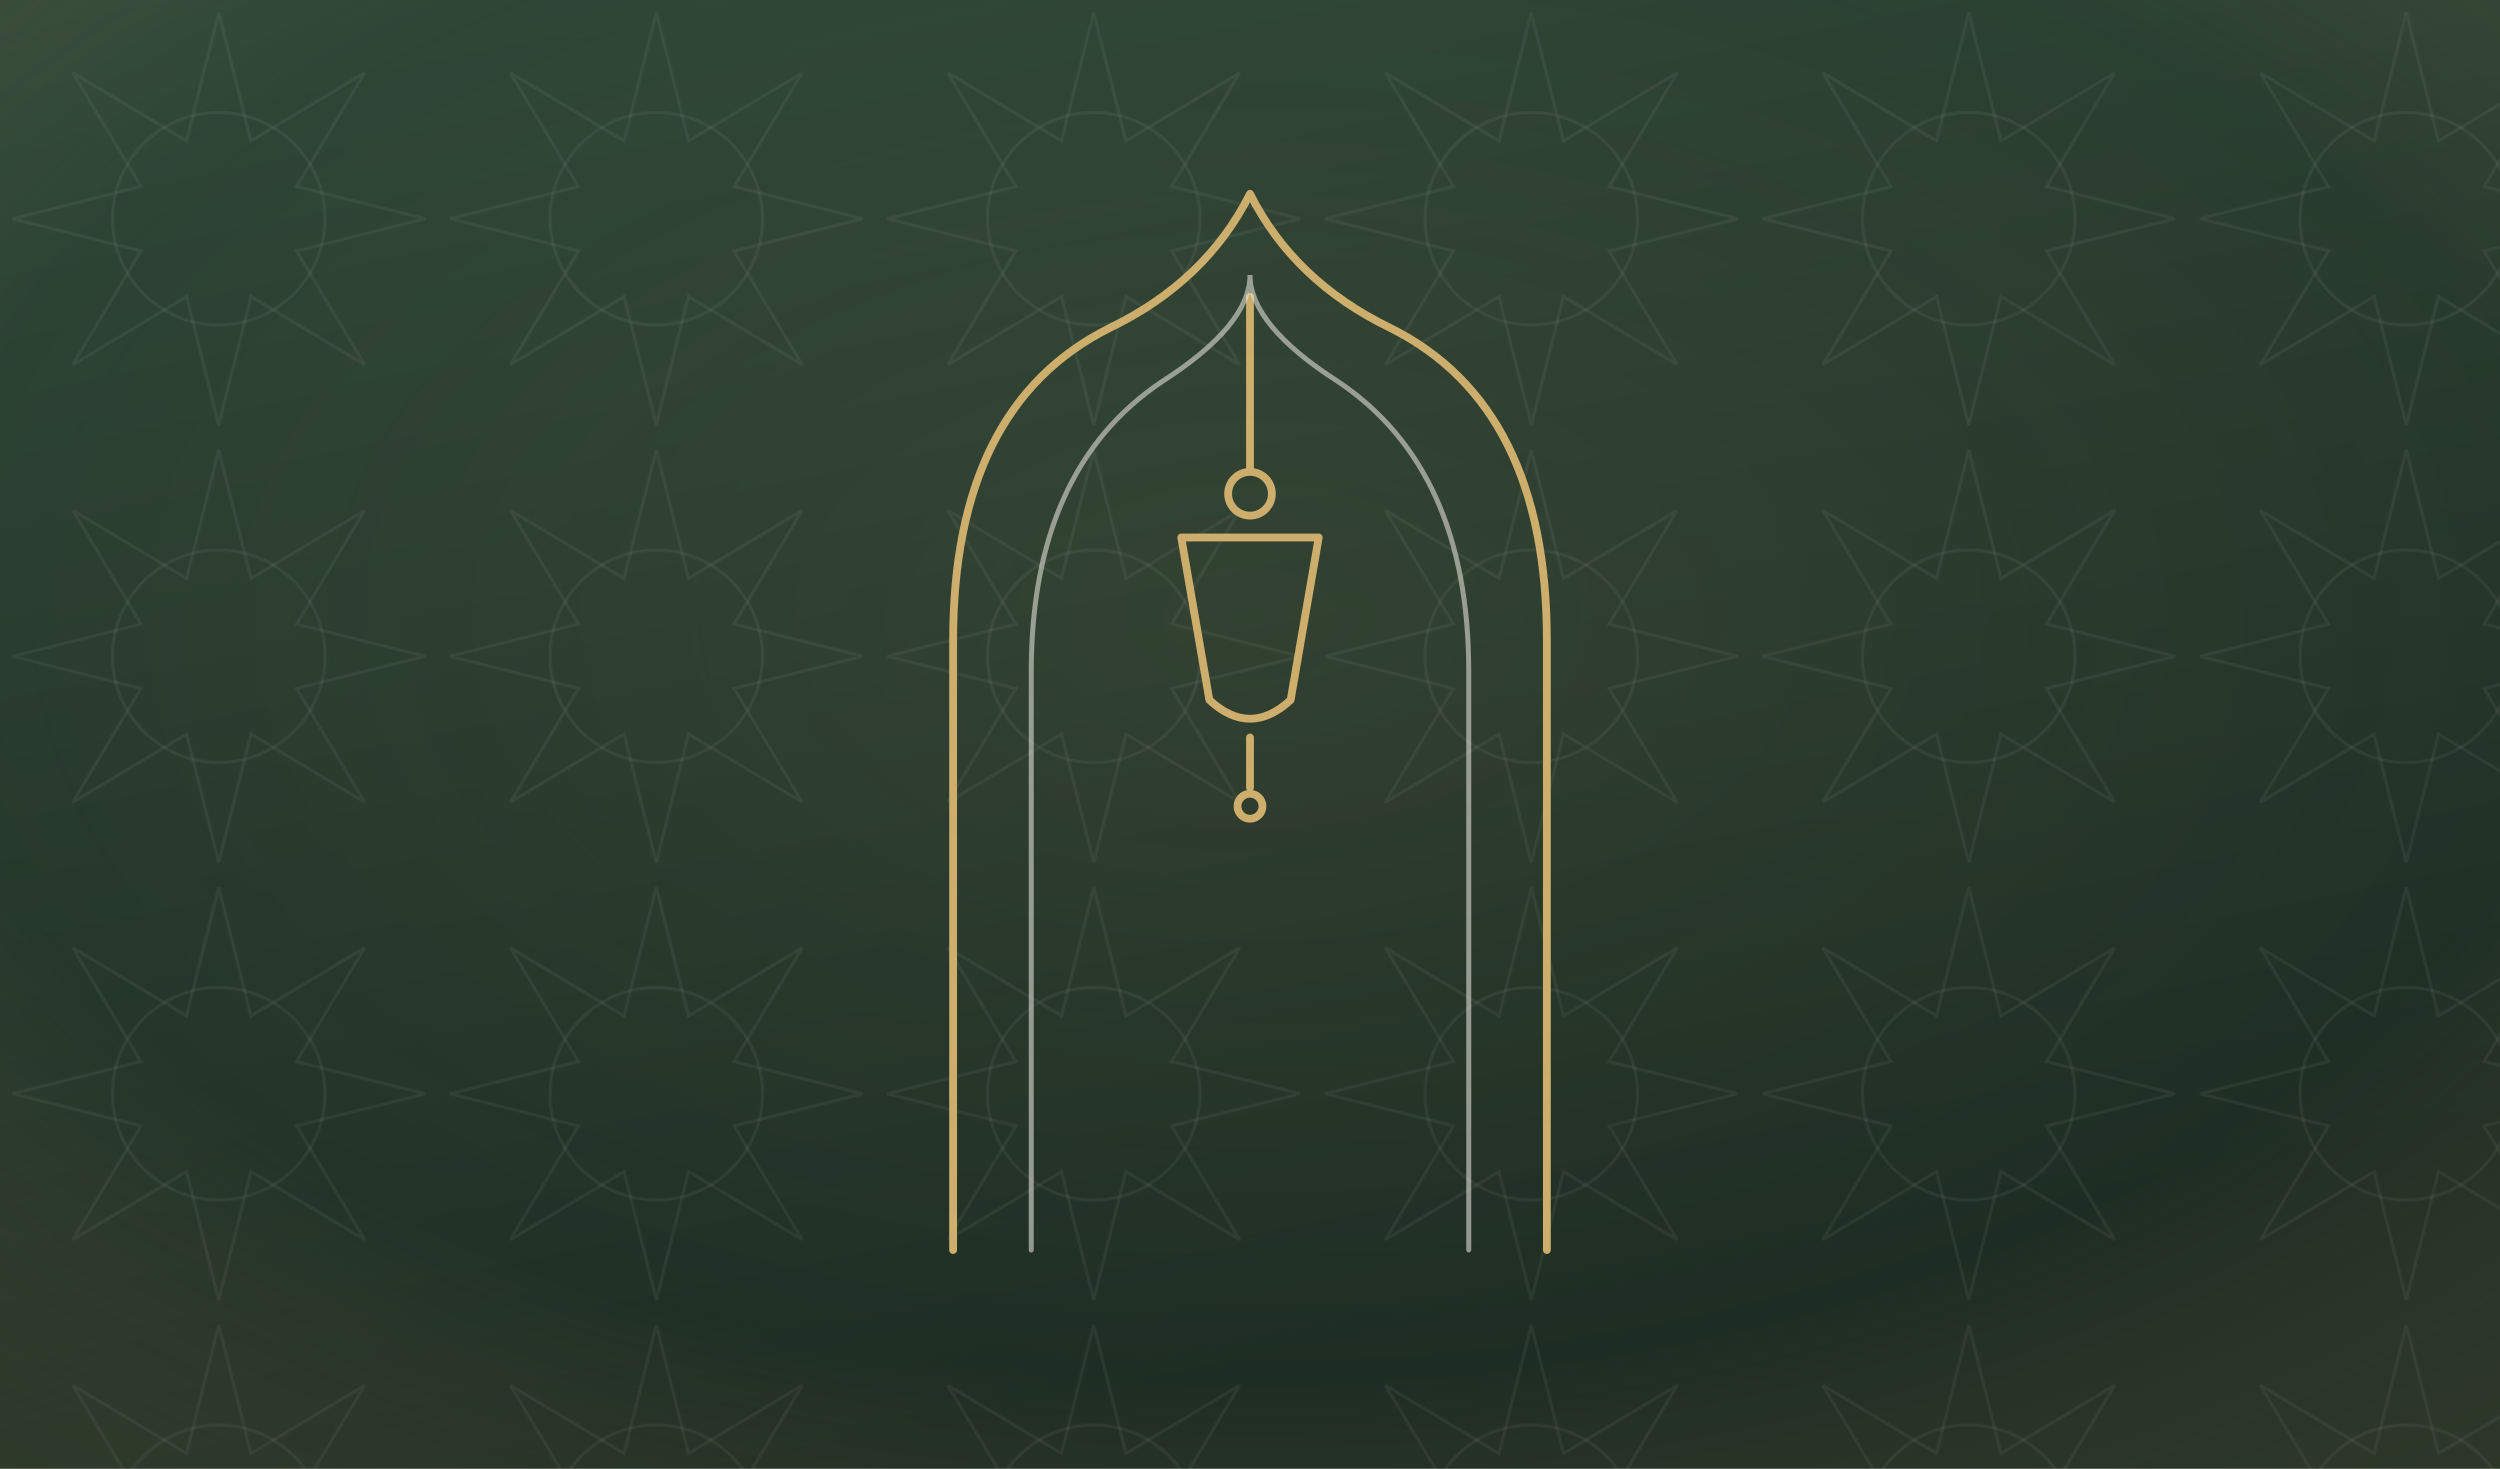
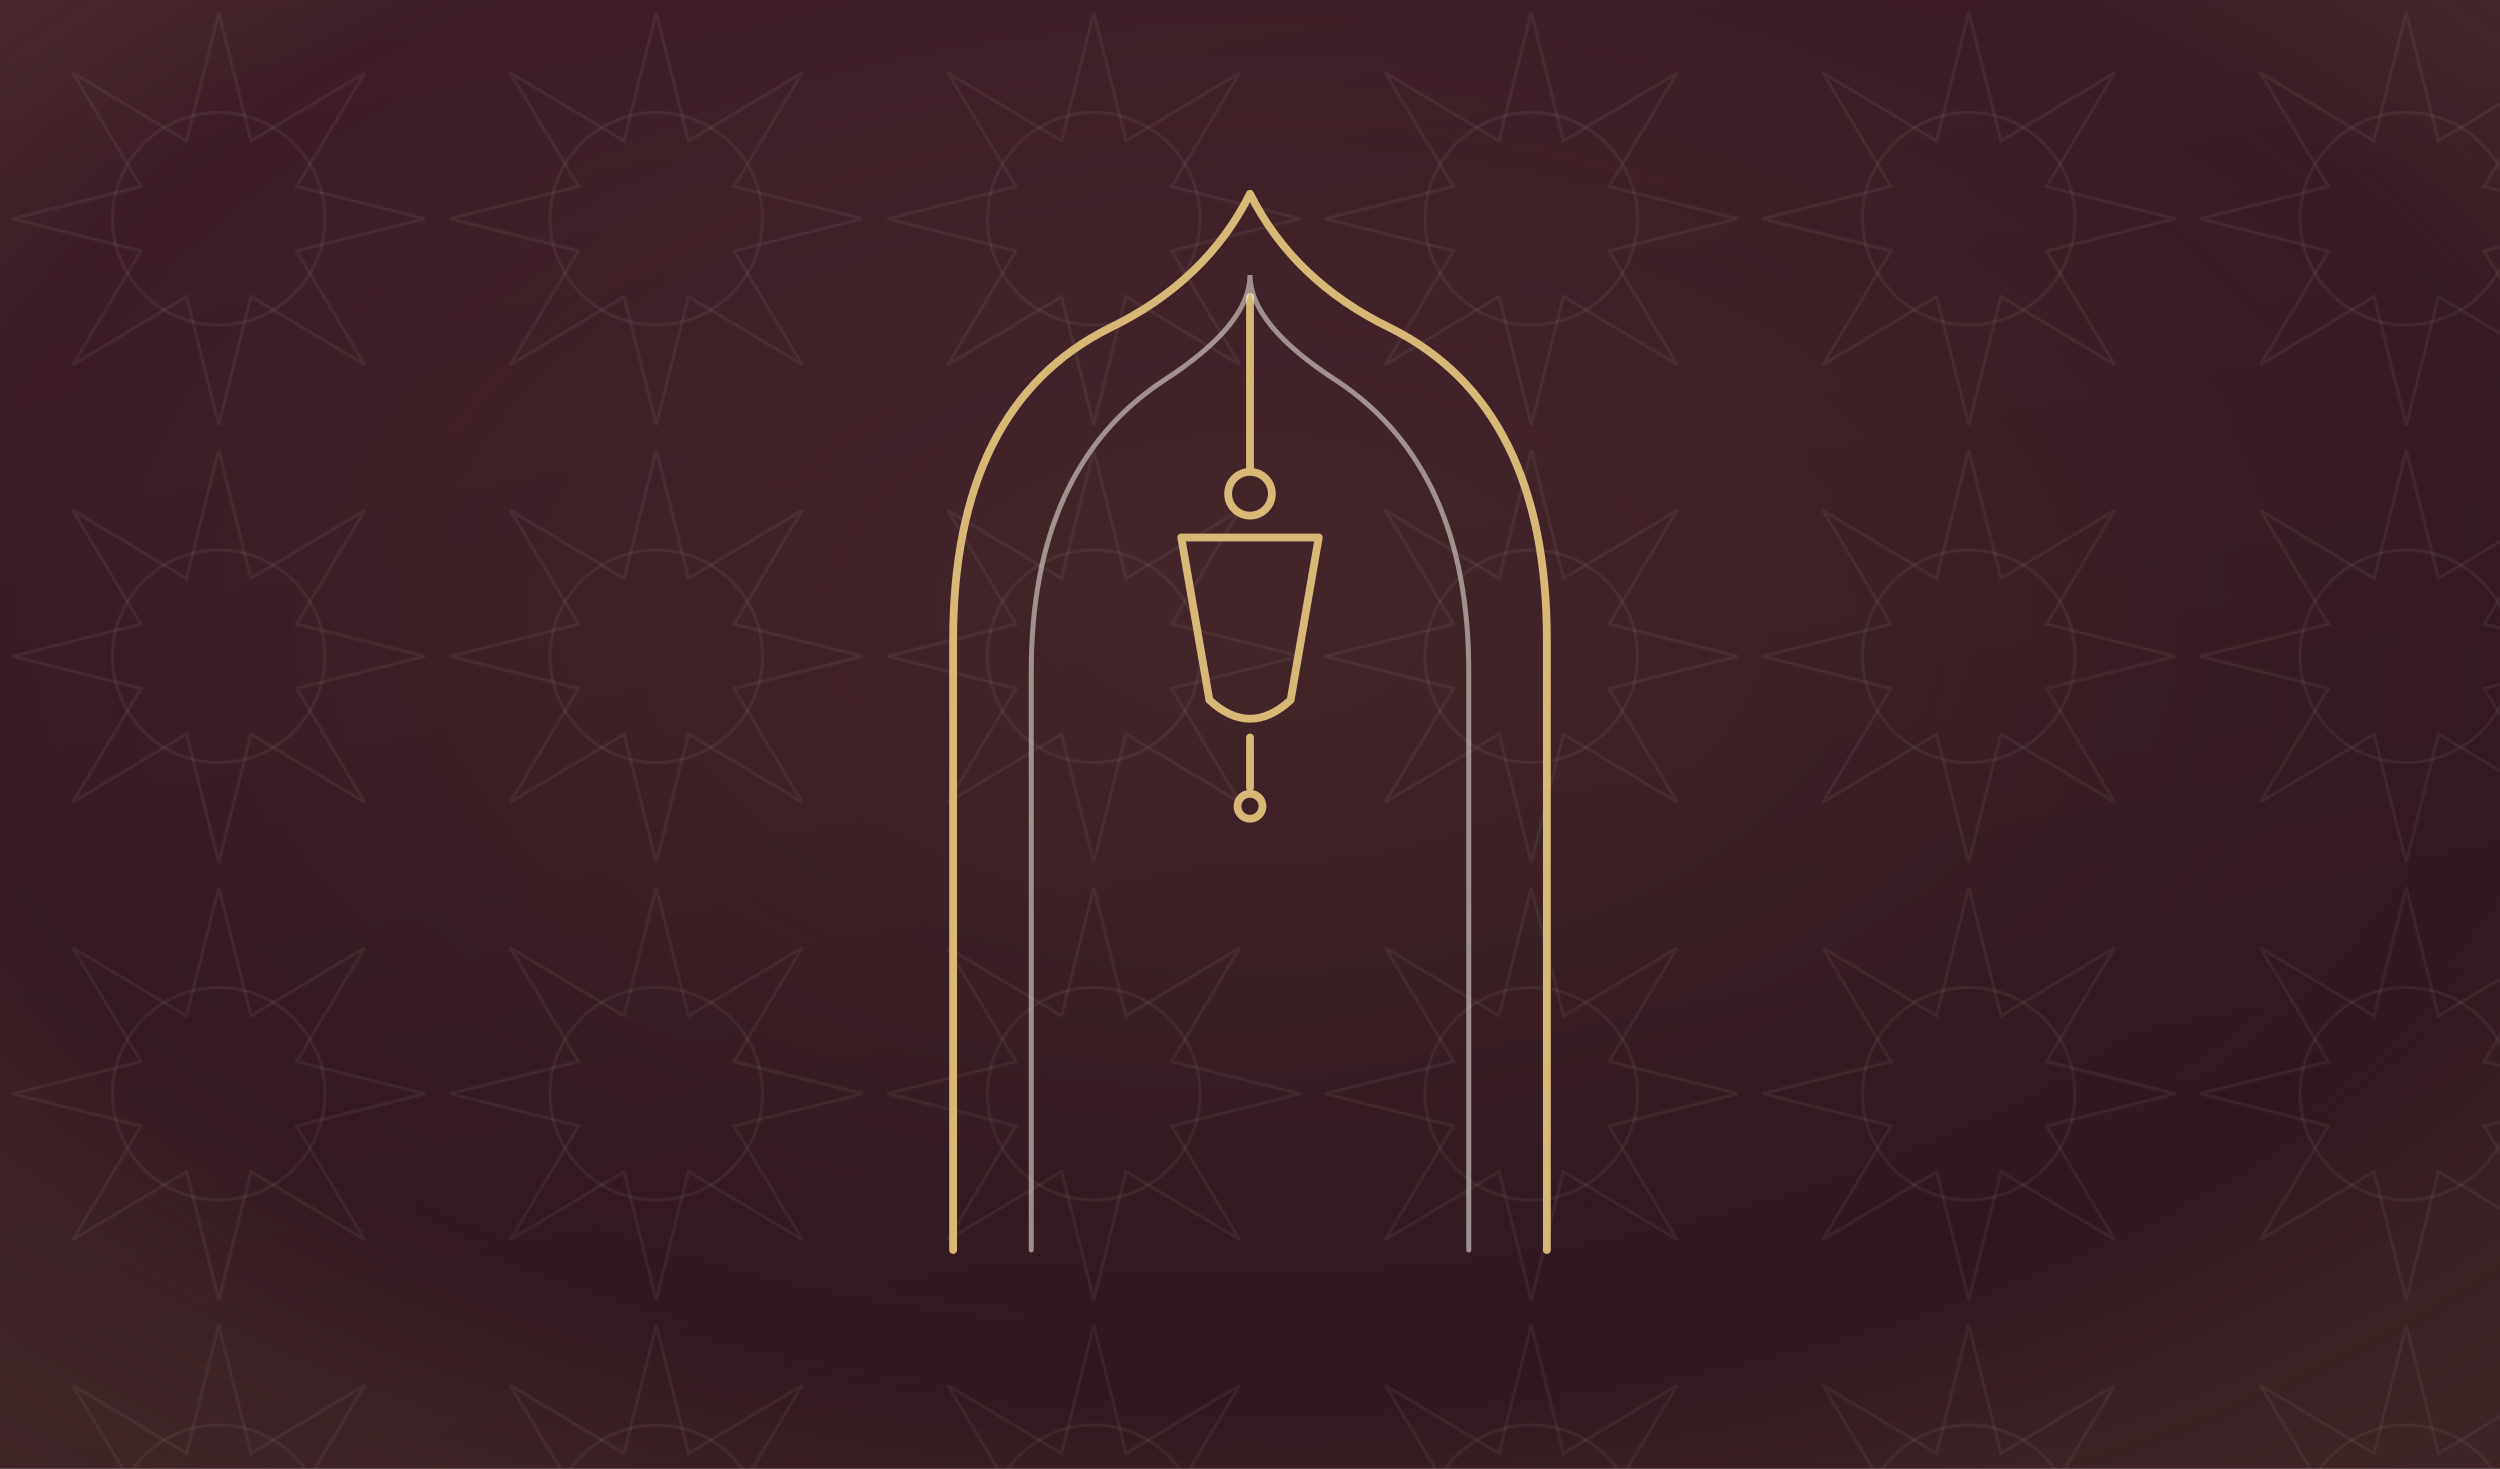
<svg xmlns="http://www.w3.org/2000/svg" viewBox="0 0 800 470" role="img" aria-label="">
  <defs>
    <linearGradient id="bg" x1="0" y1="0" x2="0.35" y2="1">
-       <stop offset="0" stop-color="#2c4536" />
-       <stop offset="1" stop-color="#1b2a22" />
+       <stop offset="0" stop-color="#3a1b26" />
+       <stop offset="1" stop-color="#2c141d" />
    </linearGradient>
    <radialGradient id="glow" cx="0.5" cy="0.42" r="1.05">
-       <stop offset="0" stop-color="#cdae6c" stop-opacity="0.09" />
-       <stop offset="0.5" stop-color="#cdae6c" stop-opacity="0.02" />
-       <stop offset="1" stop-color="#101a14" stop-opacity="0.4" />
+       <stop offset="0" stop-color="#d8b876" stop-opacity="0.09" />
+       <stop offset="0.5" stop-color="#d8b876" stop-opacity="0.02" />
+       <stop offset="1" stop-color="#1c0d13" stop-opacity="0.4" />
    </radialGradient>
    <pattern id="lat" width="140" height="140" patternUnits="userSpaceOnUse">
      <g fill="none" stroke="#f2f0eb" stroke-opacity="0.06">
        <polygon points="70.0,4.0 80.3,45.1 116.7,23.3 94.9,59.7 136.0,70.0 94.9,80.3 116.7,116.7 80.3,94.9 70.0,136.0 59.7,94.9 23.3,116.7 45.1,80.3 4.0,70.0 45.1,59.7 23.3,23.3 59.7,45.1" />
        <circle cx="70" cy="70" r="34" />
      </g>
    </pattern>
  </defs>
  <rect width="800" height="470" fill="url(#bg)" />
  <rect width="800" height="470" fill="url(#lat)" />
-   <g fill="none" stroke="#cdae6c" stroke-width="2.5" stroke-linecap="round" stroke-linejoin="round">
+   <g fill="none" stroke="#d8b876" stroke-width="2.5" stroke-linecap="round" stroke-linejoin="round">
    <path d="M 305 400 V 205 Q 305 130 355 105 Q 386 90 400 62 Q 414 90 445 105 Q 495 130 495 205 V 400" />
    <line x1="400" y1="95" x2="400" y2="150" />
    <circle cx="400" cy="158" r="7" />
    <path d="M 378 172 H 422 L 413 224 Q 400 236 387 224 Z" />
    <line x1="400" y1="236" x2="400" y2="252" />
    <circle cx="400" cy="258" r="4" />
  </g>
  <g fill="none" stroke="#f2f0eb" stroke-opacity="0.55" stroke-width="1.6" stroke-linecap="round">
    <path d="M 330 400 V 215 Q 330 150 372 122 Q 400 104 400 88 Q 400 104 428 122 Q 470 150 470 215 V 400" />
  </g>
  <rect width="800" height="470" fill="url(#glow)" />
</svg>
